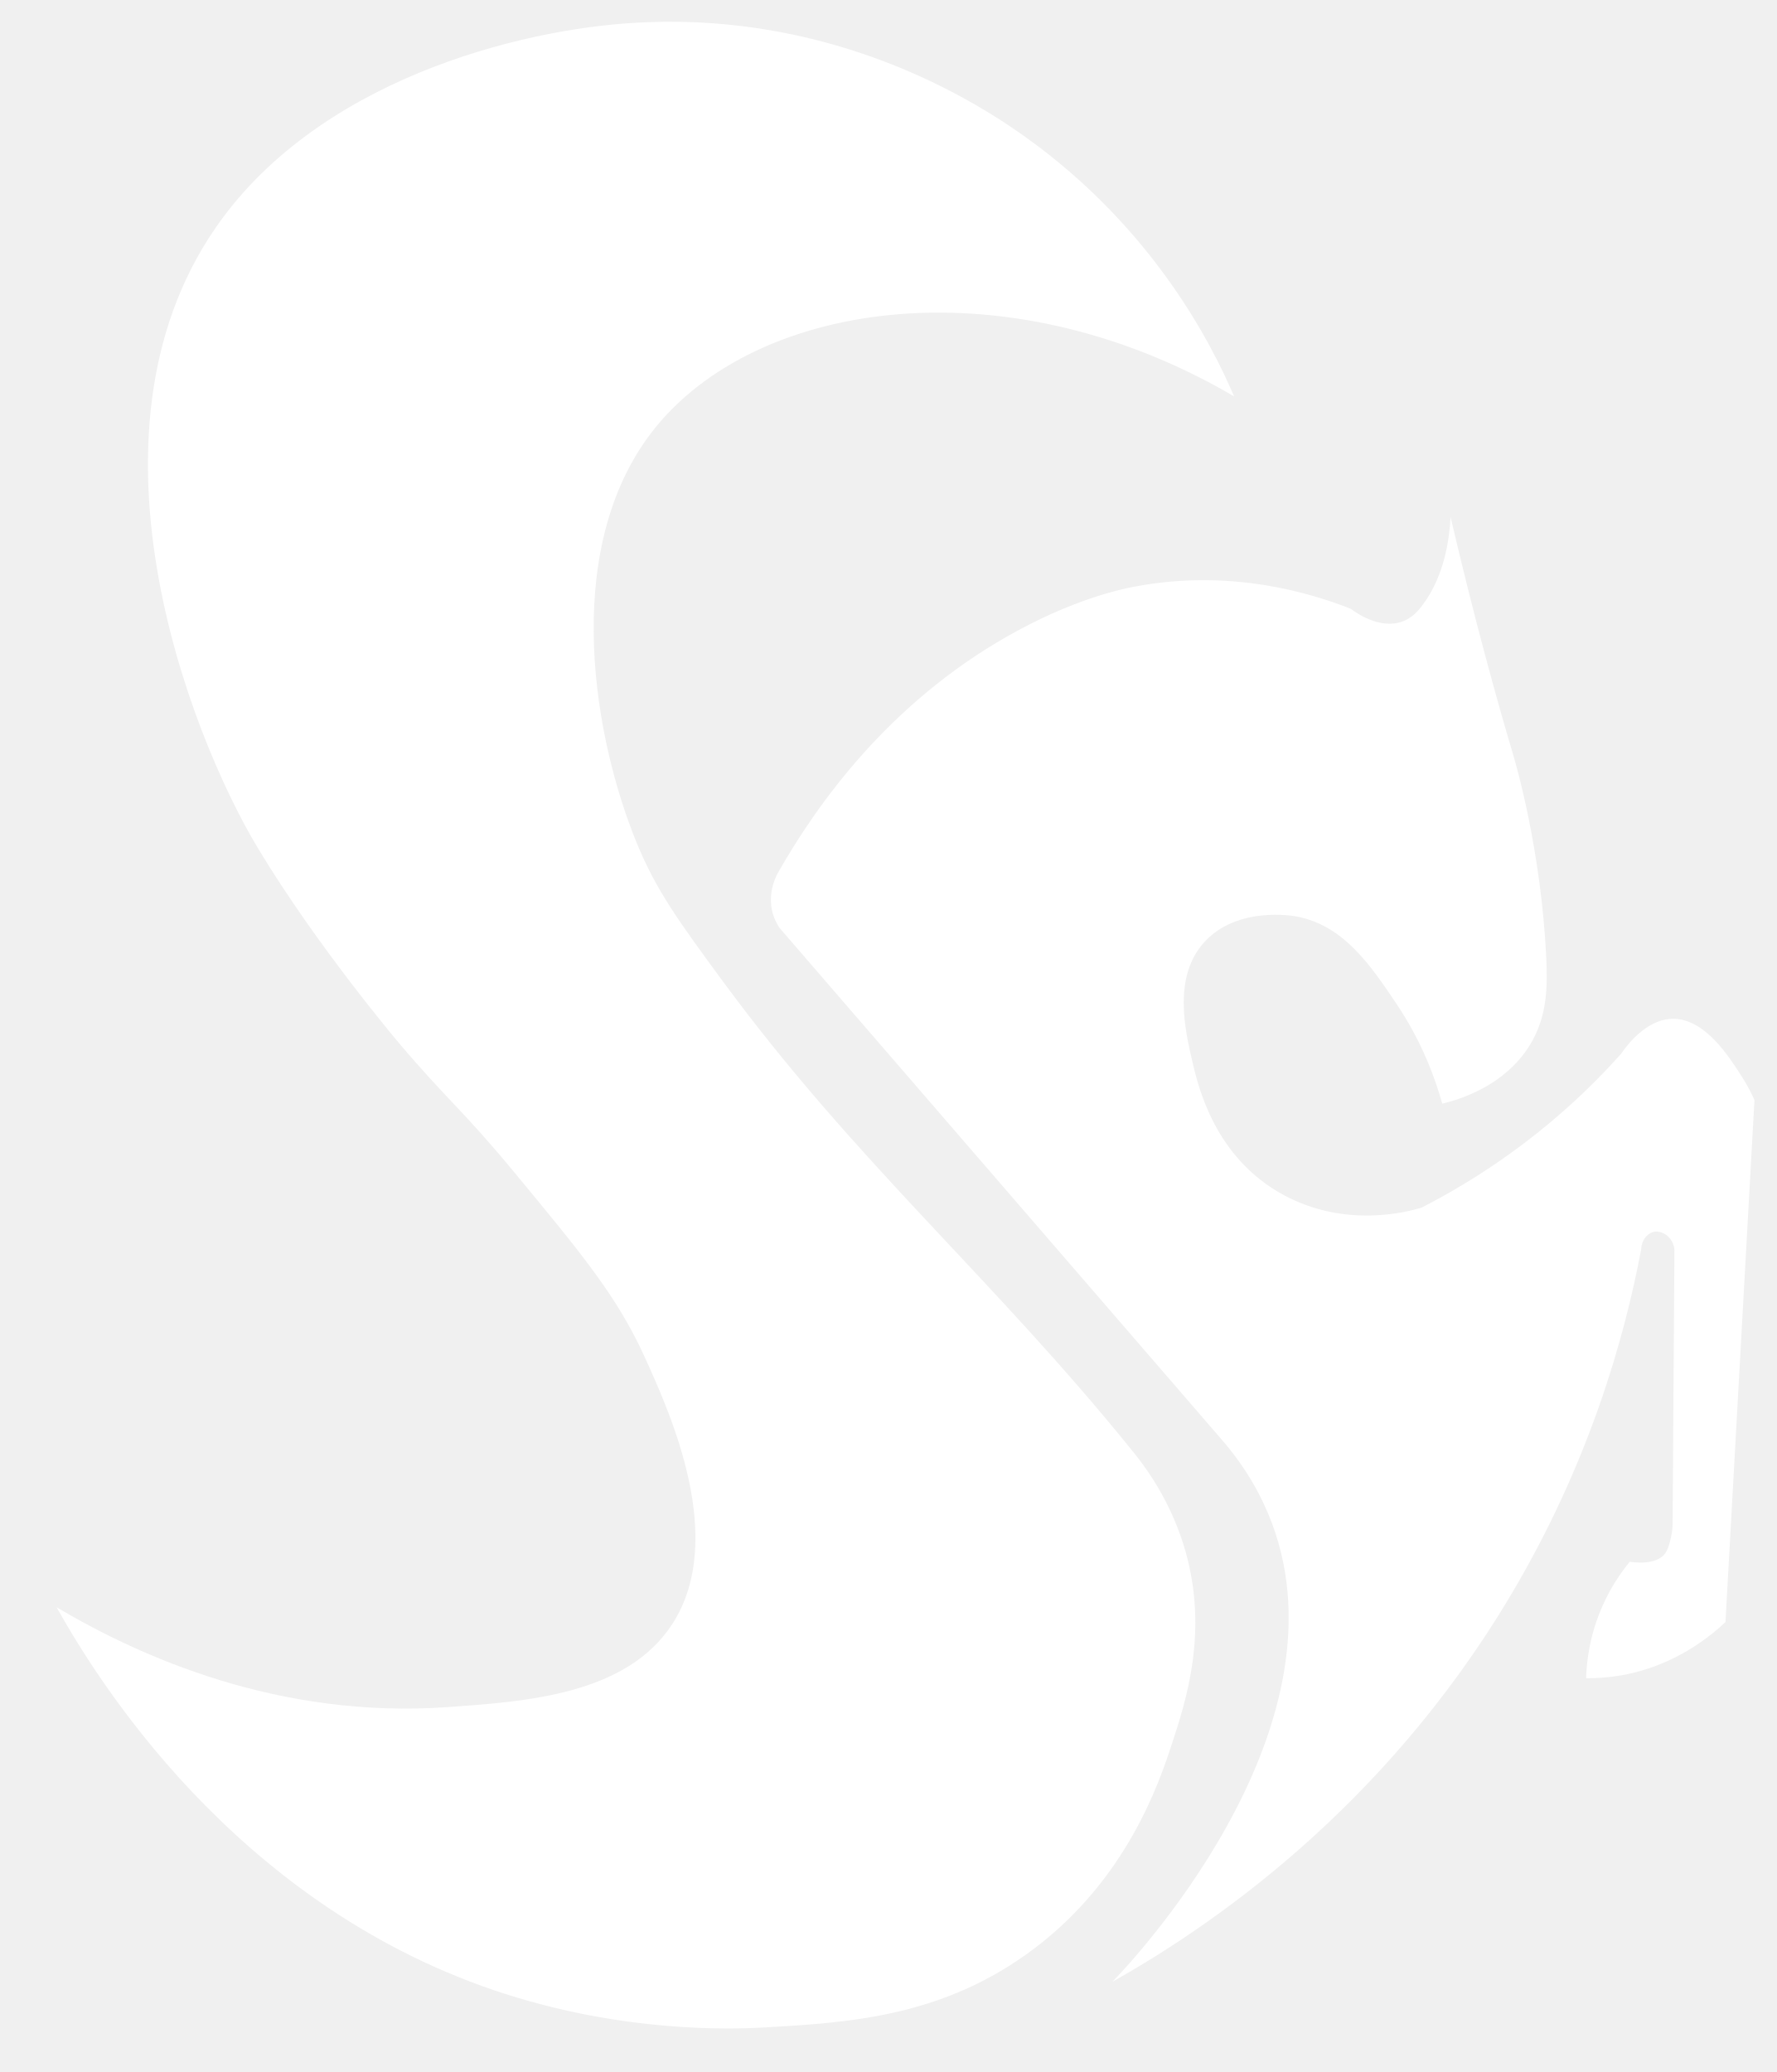
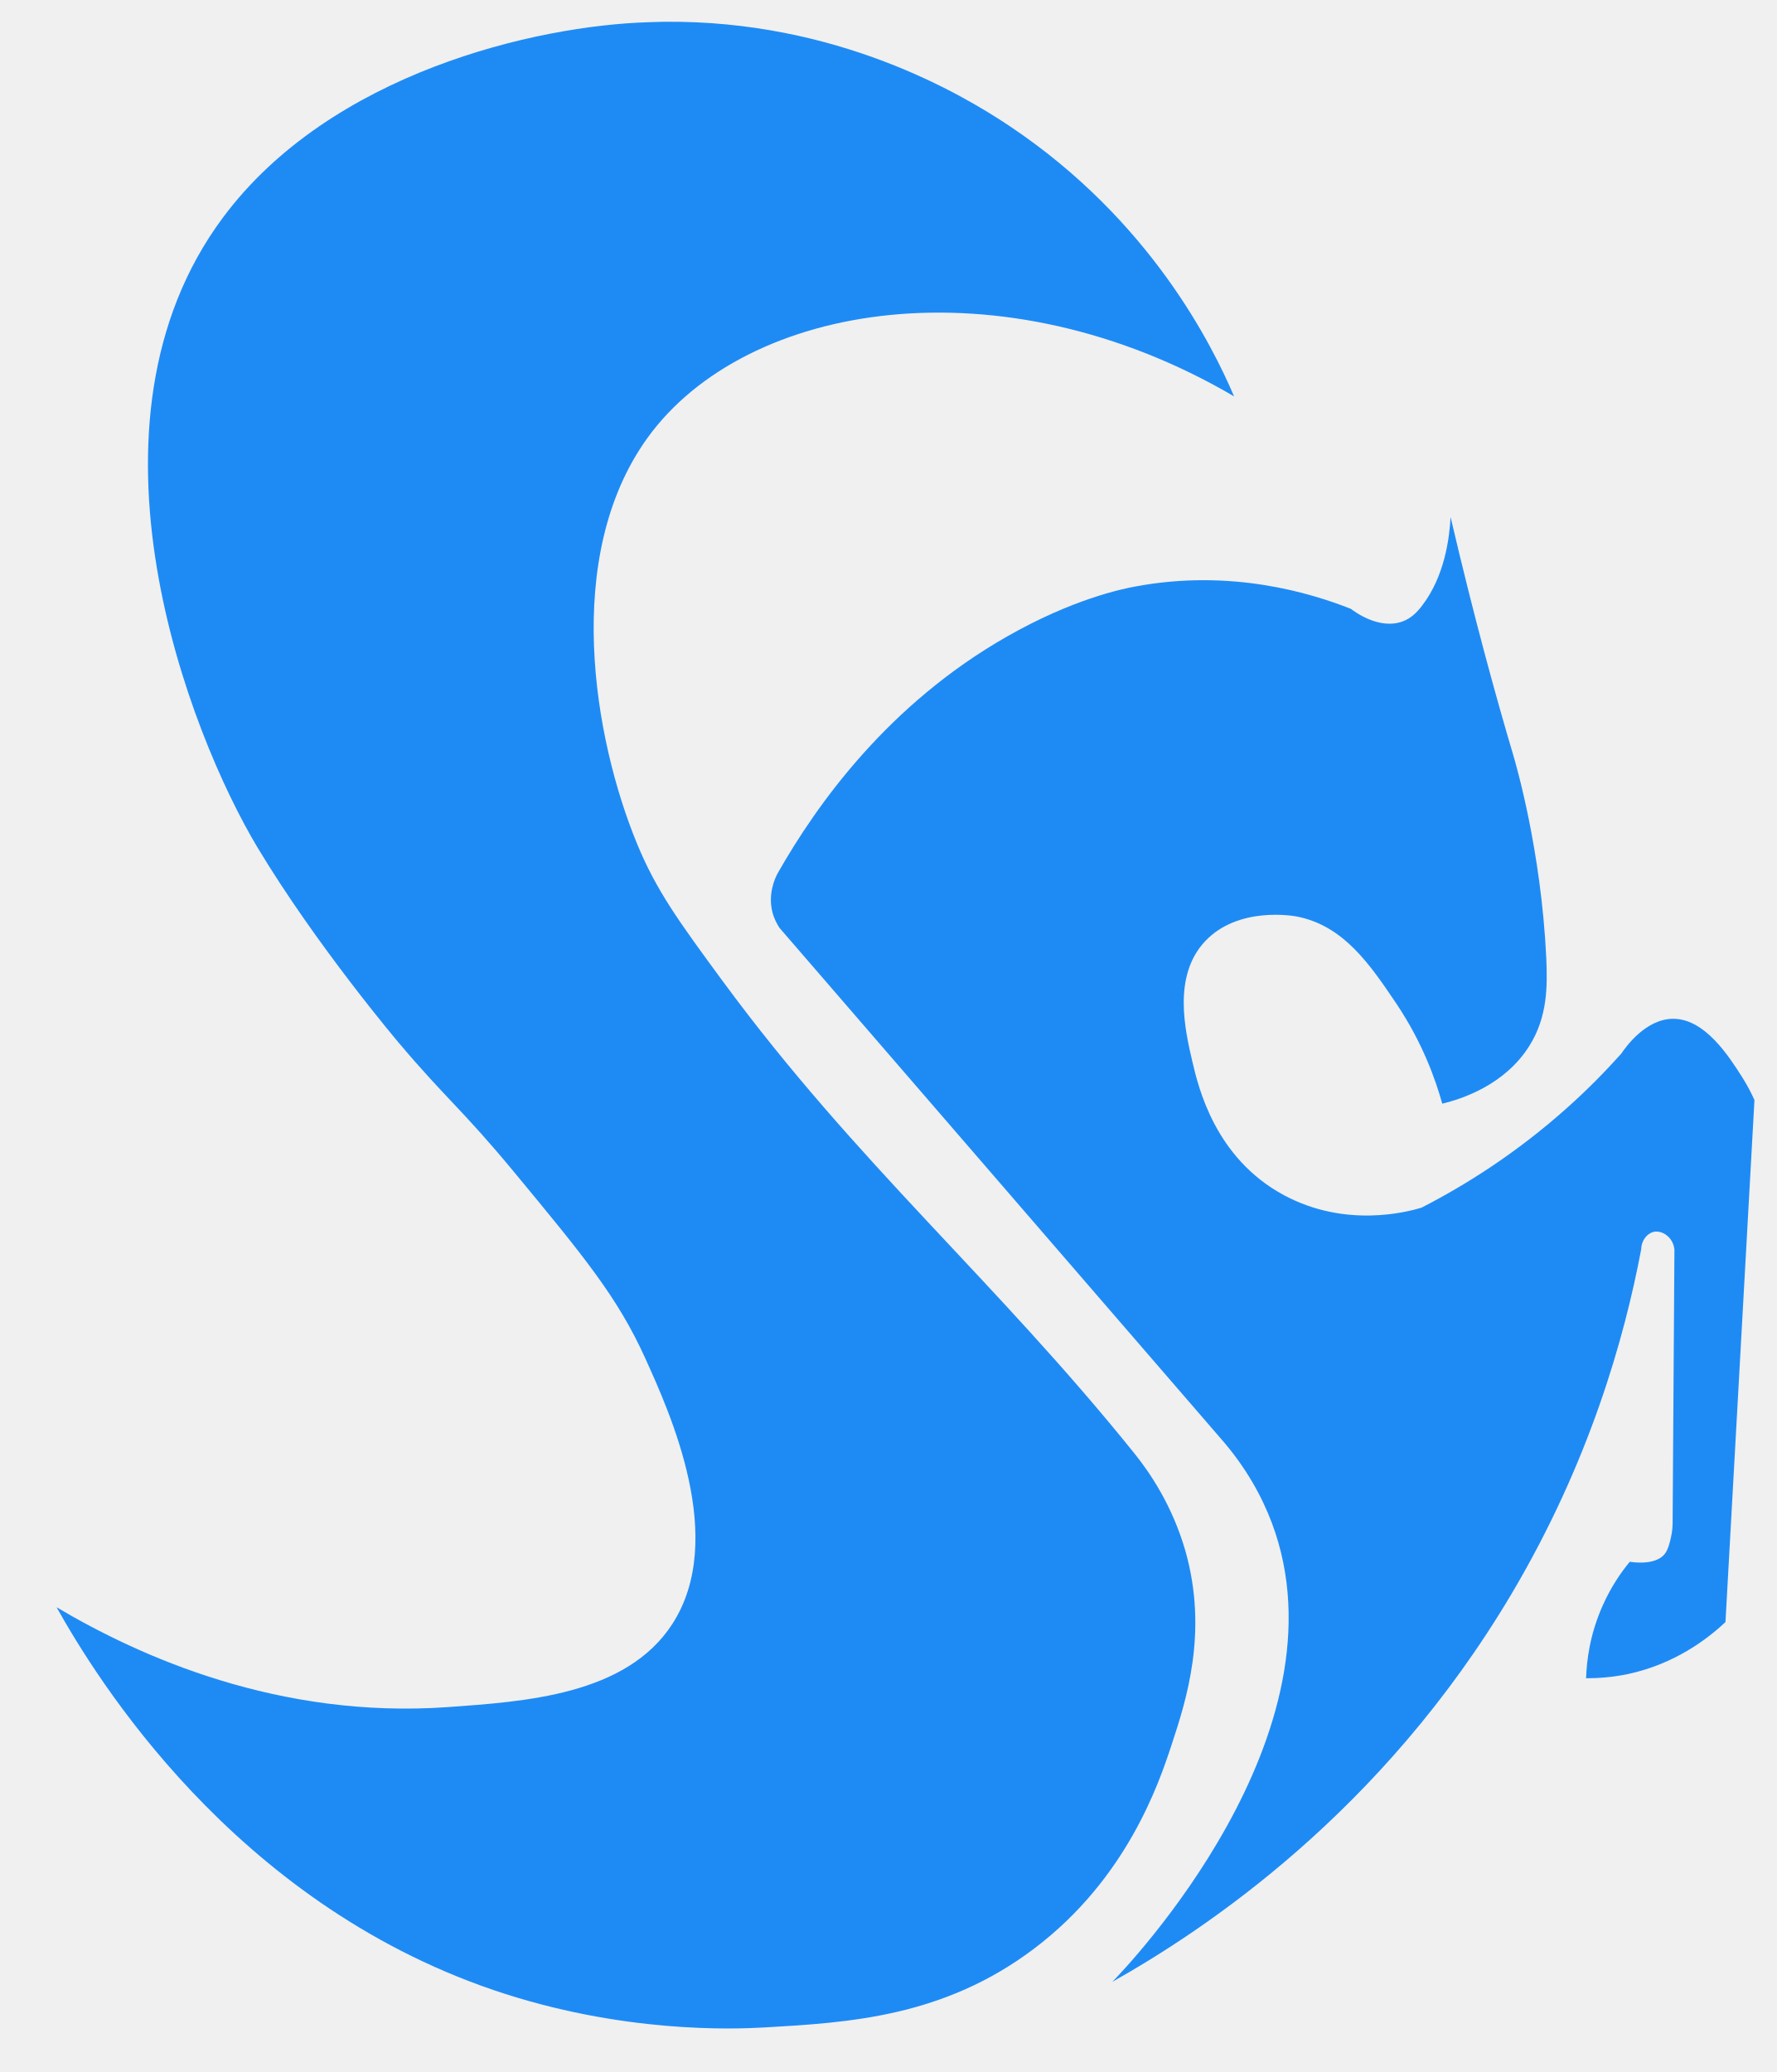
<svg xmlns="http://www.w3.org/2000/svg" version="1.2" viewBox="0 0 1281 1494" width="1281" height="1494">
-   <style>.a{fill:#fff;stroke:none;stroke-width:30}</style>
+   <style>.a{fill:#1e8bf5;stroke:none;stroke-width:30}</style>
  <path class="a" d="m466.8 315.8c-61.7 85.6-38.5 217.3-7.5 292.5 14 34 30.3 56.3 62.2 99.7 96.2 130.7 195.7 214.8 296.3 339.8 11.7 14.5 27.6 38.2 36.9 70.5 16.6 58.6 0.5 108-9.9 139.6-9.3 28.4-32.5 96.7-99 147-65.5 49.6-134.2 53.5-195 57-21.4 1.2-102.5 4.5-195-27-188.2-64.1-286.6-225.3-315-276 60.2 35.7 160.2 80.6 282 72 55.6-4 128.8-8.6 162-60 39.5-61.2-1.4-151.5-19.6-191.6-19.9-44.1-44.9-74.2-94.7-134.4-37.5-45.3-48.3-52-82.9-92.9 0 0-59.1-69.7-101.8-140.7-49.5-82.5-136.2-305.2-25-454.5 77.5-104.2 225.5-138.4 307.1-140.8 4.7-0.2 8.4-0.2 10.9-0.3 124.6-1.3 214.9 52.3 249 75.1 101.7 67.9 146.3 158.3 162 195-167.3-98.1-351.9-68.5-423 30z" />
  <path class="a" d="m1045.9 372.8c17.2 73.6 33.2 131.3 45 171 2 6.8 20.3 69 24 147 0.9 21 0.8 42.3-12 63-17.9 28.8-49.4 38.7-63 42-4.8-17.2-14.1-43.8-33-72-19-28.2-38.1-56.5-72.1-63-2.2-0.4-42.2-7.5-66 18-23.4 25.1-14.4 63.9-9 87 4.2 17.8 16.1 69.2 66 96 44.5 23.9 88.8 12.1 99.1 9 31.4-16.1 68.2-39.1 105-72 14.7-13.1 27.6-26.3 39-39 3.3-4.9 17.8-25.3 37.7-25.2 22.8 0.1 40 27.1 49.5 42 4.1 6.5 7 12.3 8.9 16.6q-10.5 188.2-20.9 376.4c-12.4 11.6-36.1 30.2-70.5 37.5-11.1 2.3-21.2 3-30 3 0.4-12.4 2.6-31.5 12-52.5 6-13.5 13.3-24 19.5-31.5 1.4 0.2 18.8 3.1 25.5-6 2.4-3.4 3.5-8.5 4.2-11.6 1.1-4.7 1.2-8.7 1.2-11.5q0.7-98 1.3-196c-0.9-9-9-14.3-15.3-12.7-4.7 1.3-8.6 6.4-8.7 12.7-12 63.4-37.1 153.1-93.3 248-93.6 158-221.3 242.4-288 280 10.1-10.3 172.1-179.2 115-331-7-18.5-18.2-39.6-37-61q-159-184-318-368c-1.8-2.8-3.9-6.6-5.1-11.4-3.3-13.2 1.9-24.4 3.8-27.9 28.7-50.6 80.2-122.2 165.3-170.7 47.3-27 82.9-34.3 92-36 69.5-13.2 127.4 4.7 156 16 2.9 2.2 20.7 15.4 37.5 9 5.8-2.2 10-6.2 14-11.5 16.1-21.1 19.6-48.4 20.4-63.7z" />
</svg>
